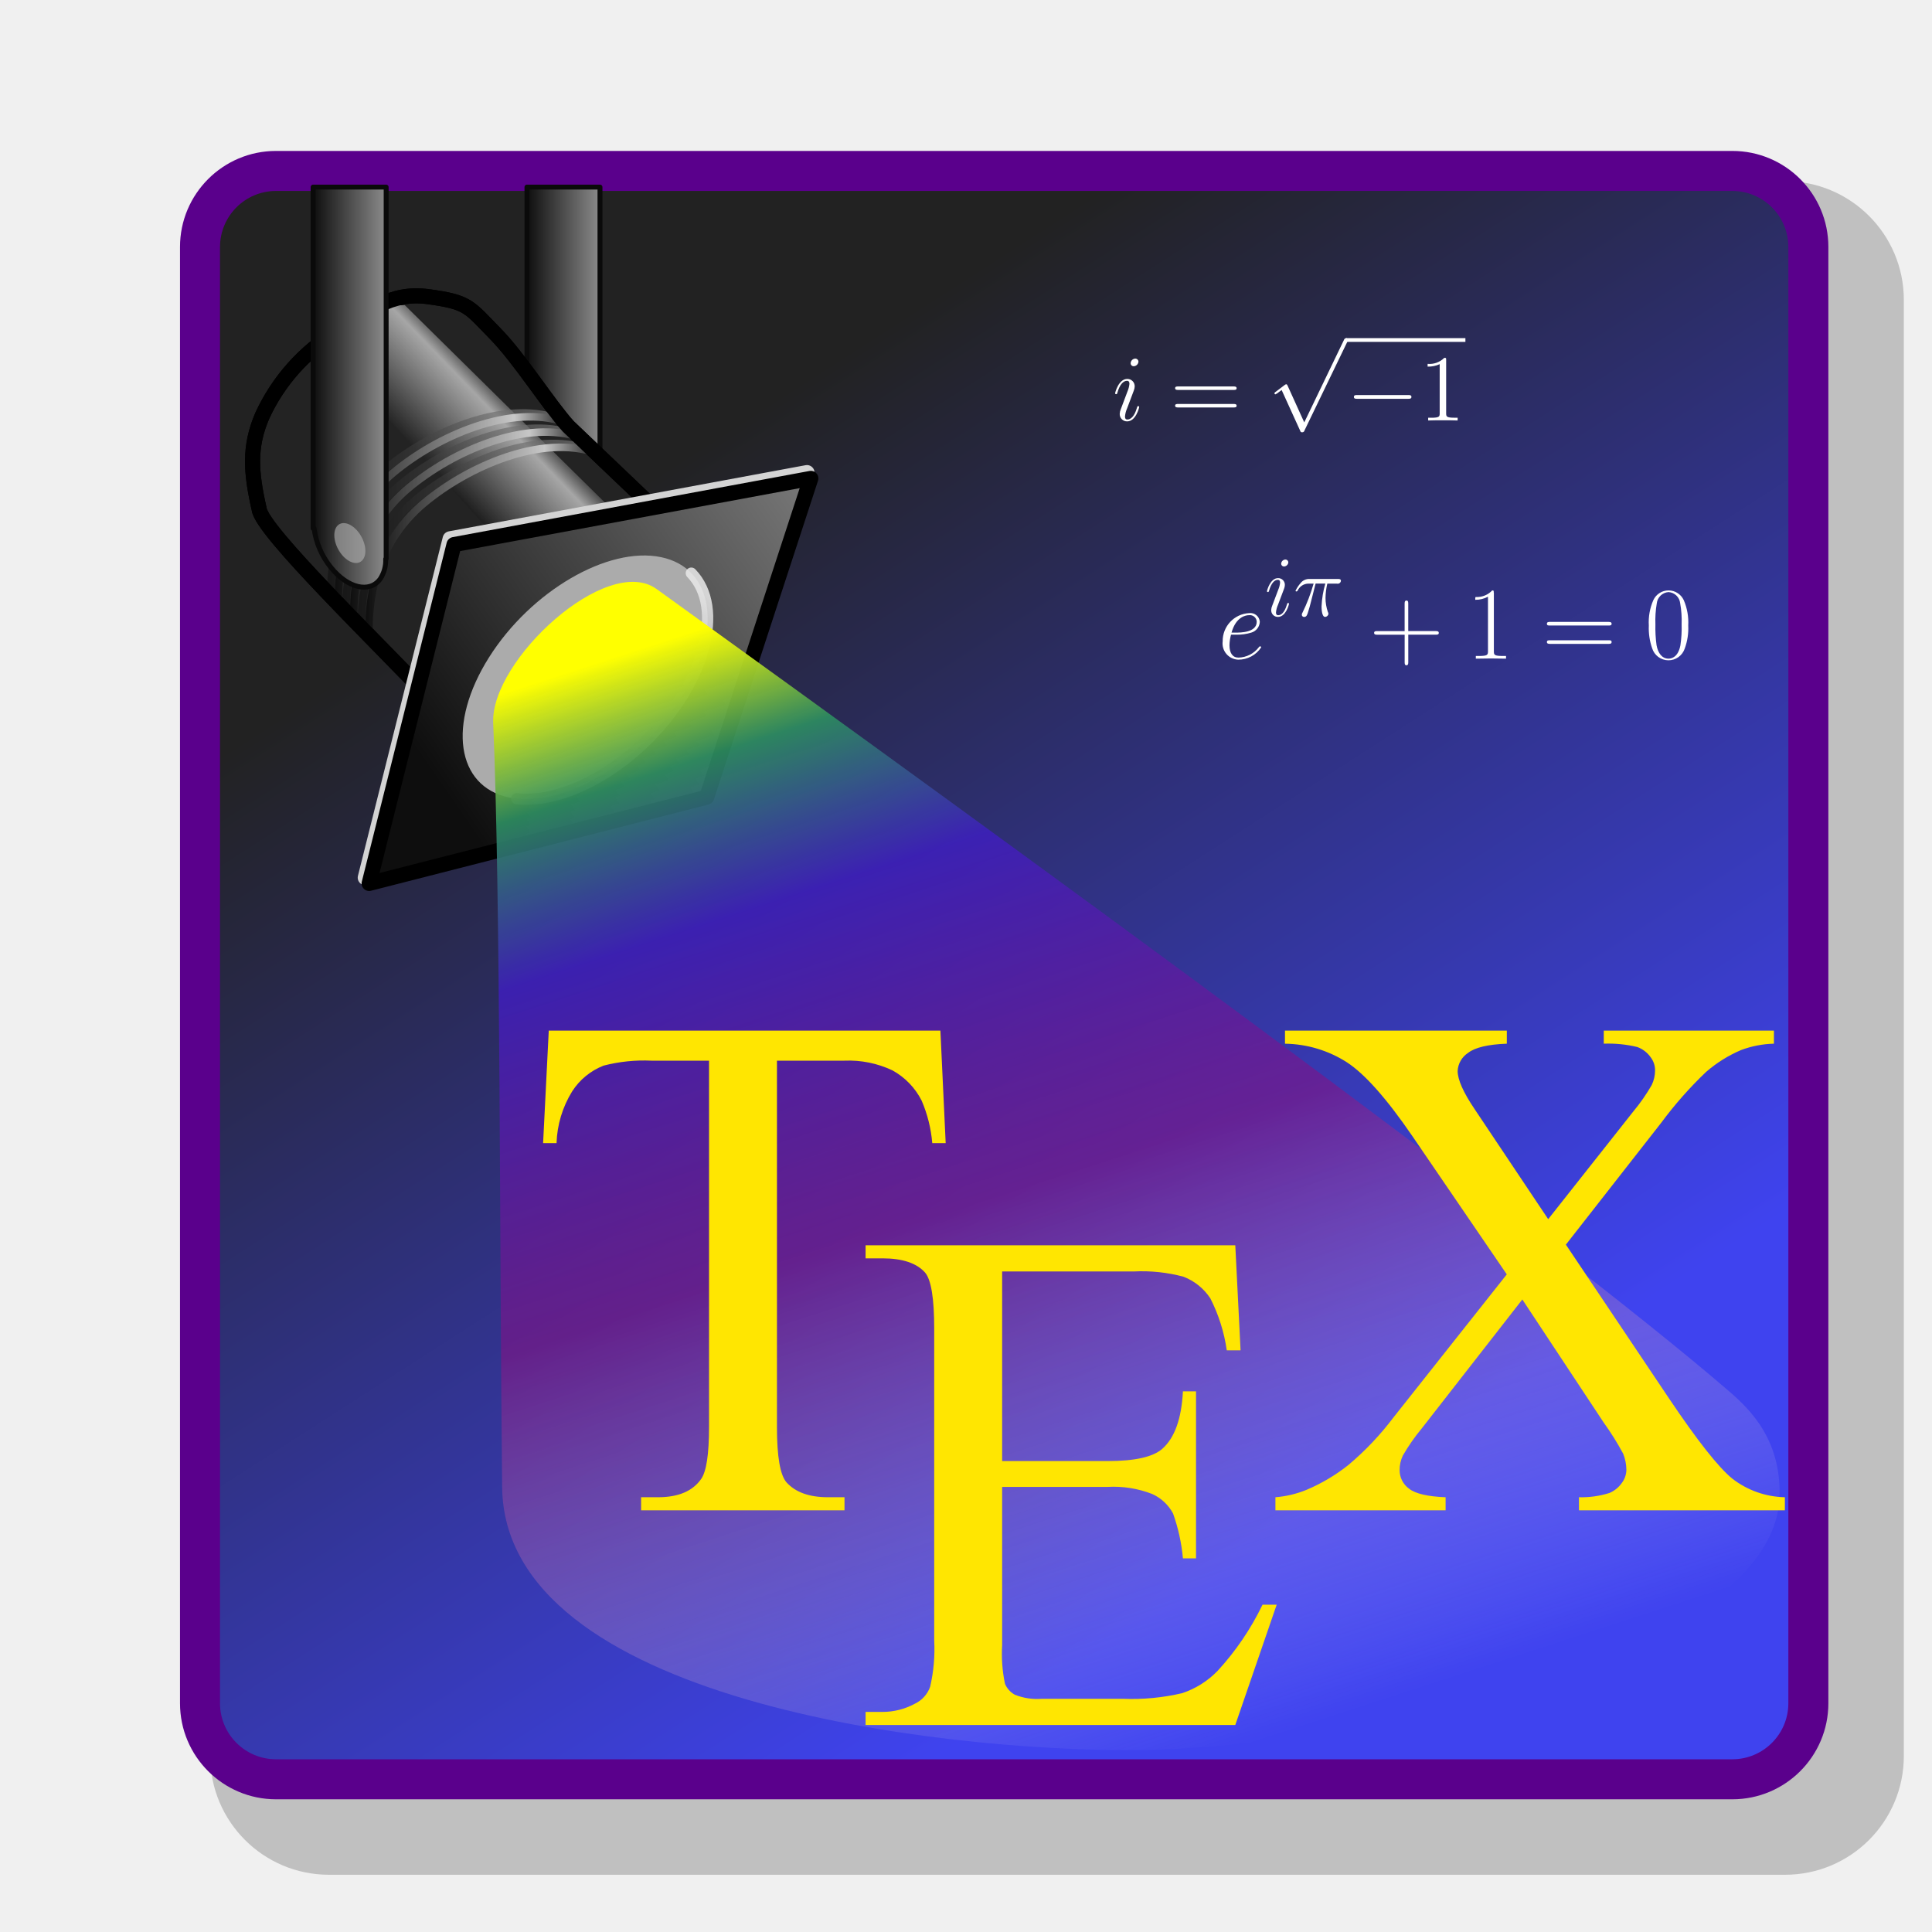
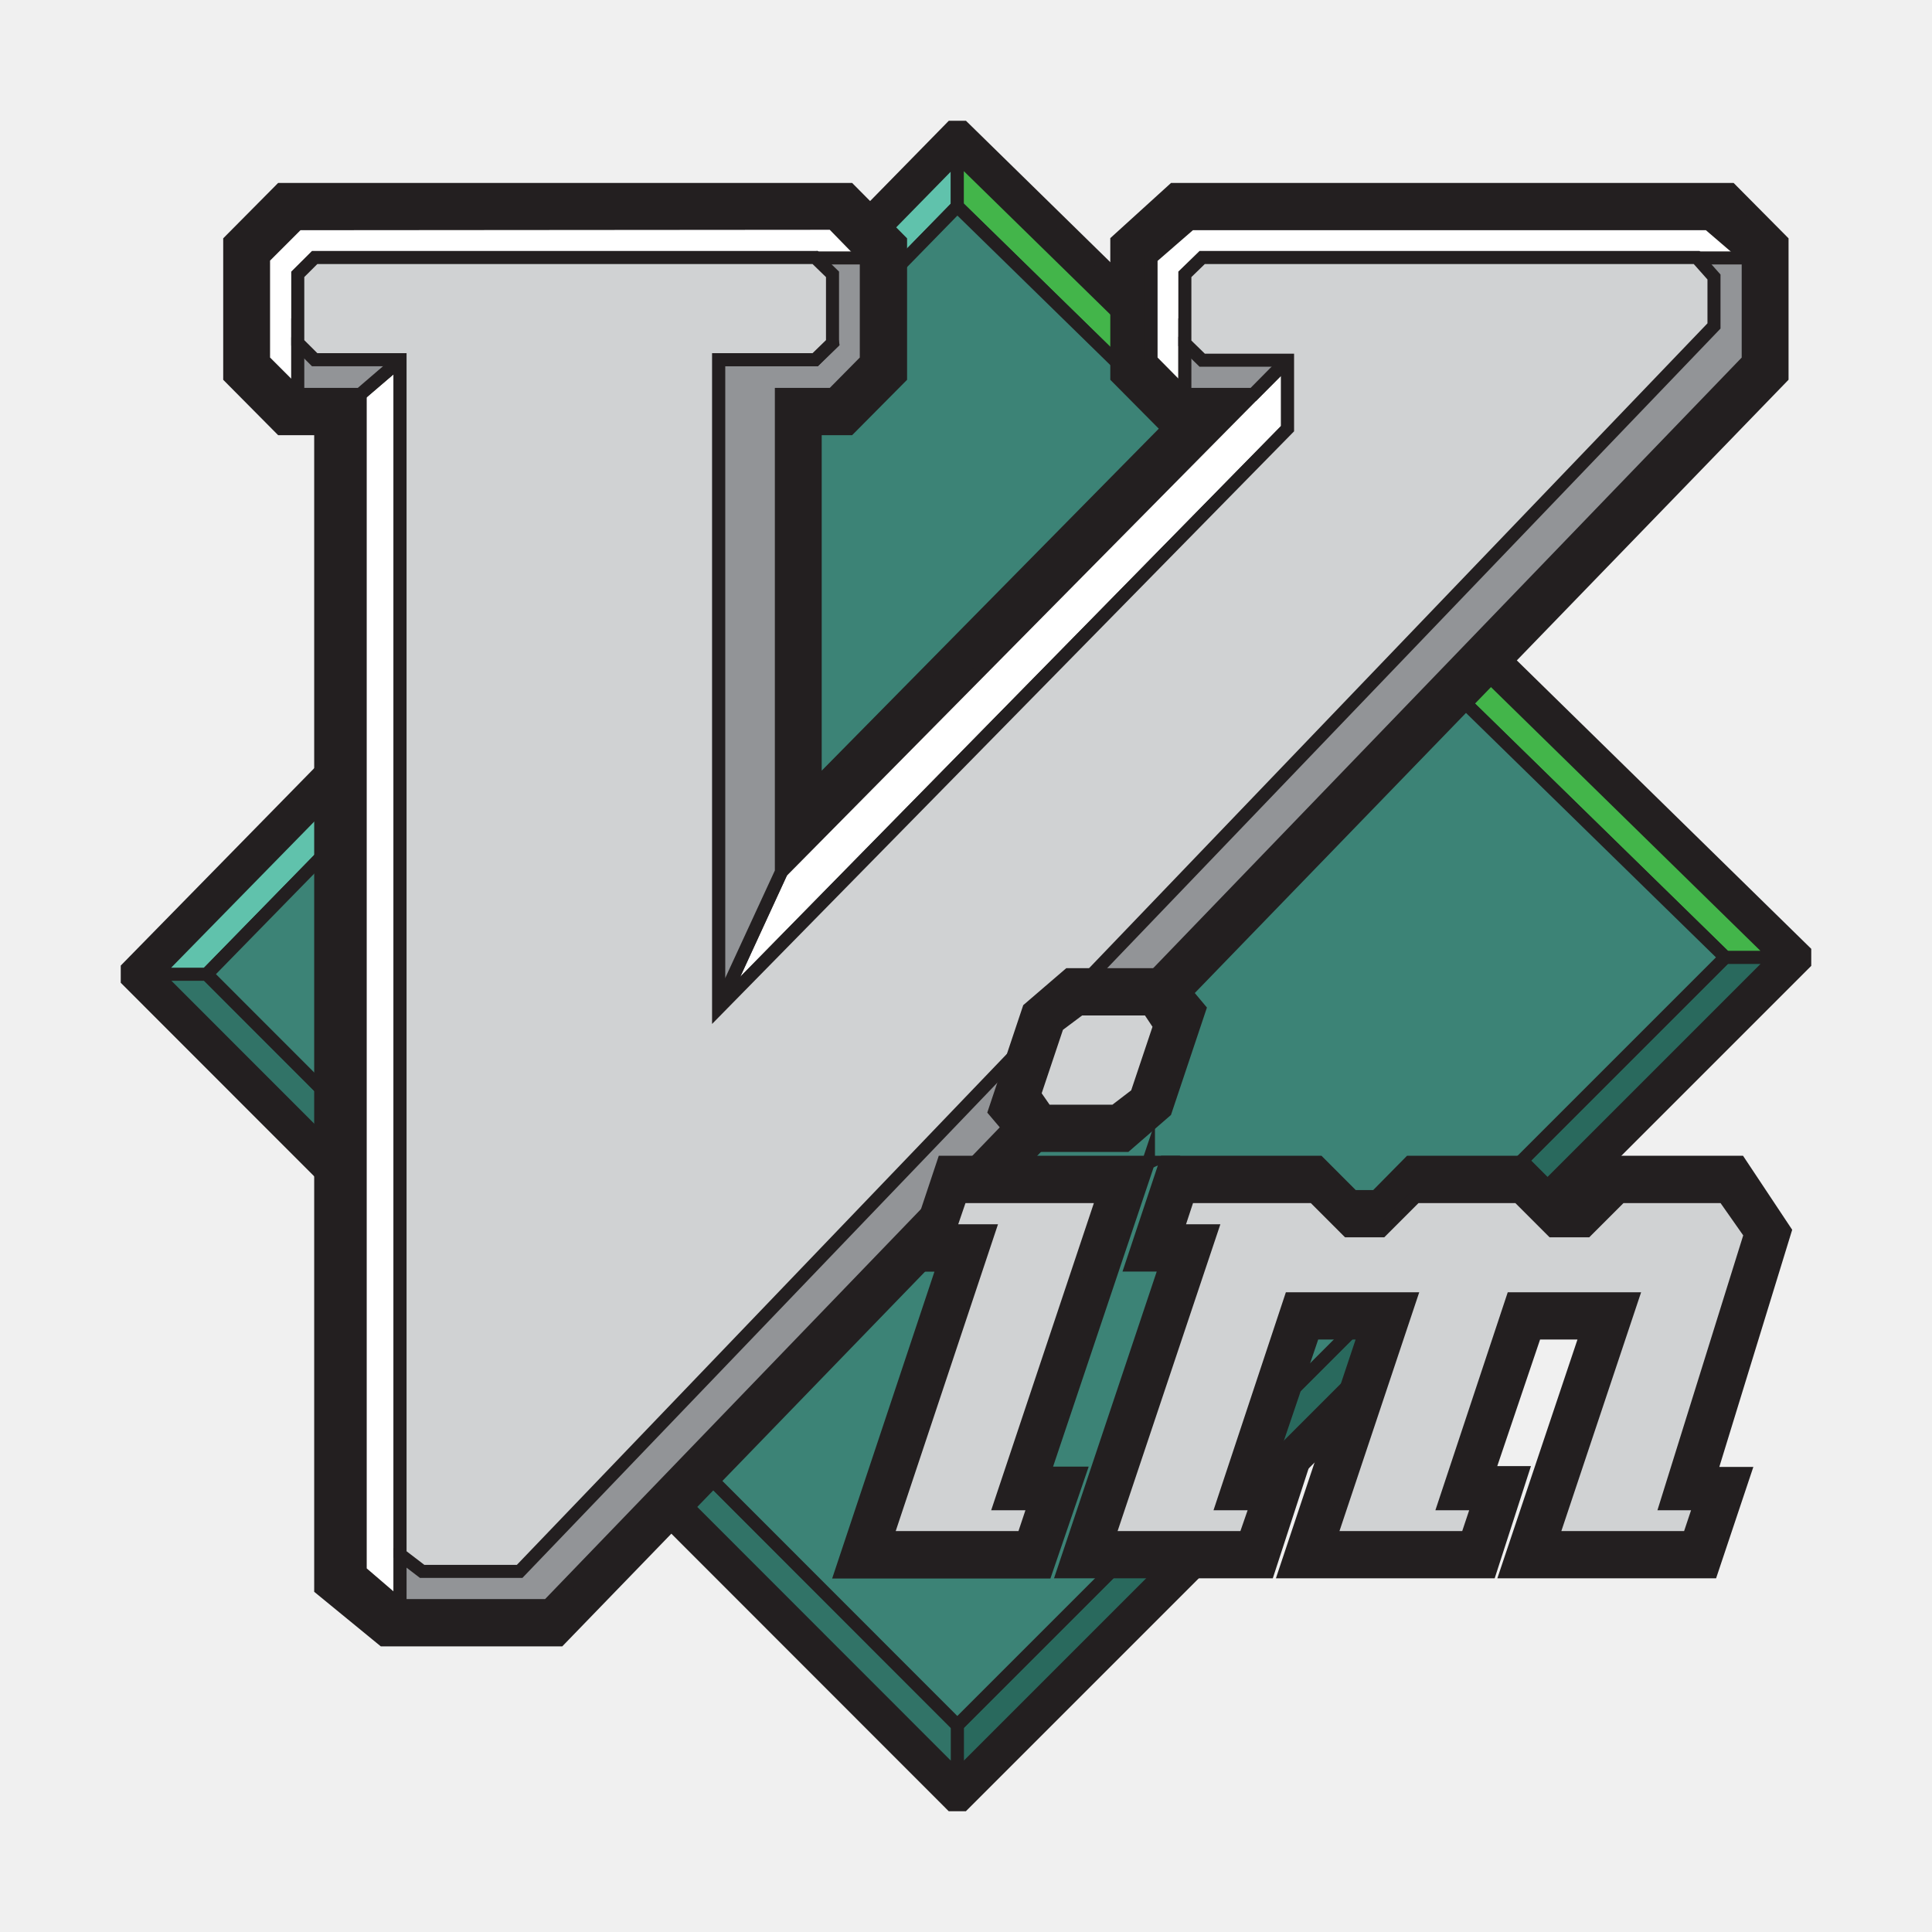
- <svg xmlns="http://www.w3.org/2000/svg" xmlns:xlink="http://www.w3.org/1999/xlink" viewBox="0 0 256 256">
+ <svg xmlns="http://www.w3.org/2000/svg" viewBox="0 0 32 32">
  <defs>
-     <linearGradient id="c" x1="-88.511" x2="-.398" y1="462.614" y2="325.457" data-name="Degradado sin nombre" gradientTransform="matrix(1 0 0 -1 178 524)" gradientUnits="userSpaceOnUse">
-       <stop offset="0" stop-color="#222" />
-       <stop offset="1" stop-color="#3f43ef" />
-     </linearGradient>
-     <linearGradient id="a" x1="-67.906" x2="-58.344" y1="346.681" y2="346.681" data-name="Degradado sin nombre 2" gradientTransform="matrix(1.012 0 0 -1.012 138.546 402.14)" gradientUnits="userSpaceOnUse">
-       <stop offset="0" stop-color="#0e0e0e" />
-       <stop offset="1" stop-color="#8b8b8b" />
-     </linearGradient>
-     <linearGradient id="b" x1="-50.881" x2="-40.032" y1="335.245" y2="344.336" data-name="Degradado sin nombre 3" gradientTransform="matrix(1.132 -.073 -.074 -1.12 140.081 436.037)" gradientUnits="userSpaceOnUse">
-       <stop offset="0" stop-color="#0e0e0e" />
-       <stop offset=".765" stop-color="#c7c7c7" />
-       <stop offset="1" stop-color="#151515" />
-     </linearGradient>
-     <linearGradient xlink:href="#a" id="d" x1="-64.1" x2="-33.368" y1="329.681" y2="329.681" data-name="Degradado sin nombre 4" gradientTransform="matrix(1.012 0 0 -1.012 110.21 402.14)" />
-     <linearGradient xlink:href="#b" id="e" x1="-64.1" x2="-33.368" y1="329.681" y2="329.681" data-name="Degradado sin nombre 5" gradientTransform="matrix(1.012 0 0 -1.012 111.232 402.651)" />
-     <linearGradient xlink:href="#a" id="f" x1="-64.1" x2="-33.368" y1="329.681" y2="329.681" data-name="Degradado sin nombre 6" gradientTransform="matrix(1.012 0 0 -1.012 112.234 404.164)" />
-     <linearGradient xlink:href="#b" id="g" x1="-64.1" x2="-33.368" y1="329.681" y2="329.681" data-name="Degradado sin nombre 7" gradientTransform="matrix(1.012 0 0 -1.012 113.256 404.675)" />
-     <linearGradient xlink:href="#a" id="h" x1="-64.1" x2="-33.368" y1="329.681" y2="329.681" data-name="Degradado sin nombre 8" gradientTransform="matrix(1.012 0 0 -1.012 108.186 400.116)" />
-     <linearGradient xlink:href="#b" id="i" x1="-64.1" x2="-33.368" y1="329.681" y2="329.681" data-name="Degradado sin nombre 9" gradientTransform="matrix(1.012 0 0 -1.012 109.208 400.627)" />
-     <linearGradient xlink:href="#a" id="j" x1="-96.767" x2="-37.935" y1="305.194" y2="347.62" data-name="Degradado sin nombre 10" gradientTransform="matrix(1.012 0 0 -1.052 155.19 423.557)" />
-     <linearGradient xlink:href="#a" id="k" x1="-96.767" x2="-37.935" y1="305.194" y2="347.62" data-name="Degradado sin nombre 11" gradientTransform="matrix(1.012 0 0 -1.052 155.701 424.324)" />
-     <linearGradient xlink:href="#a" id="l" x1="-67.906" x2="-58.344" y1="346.681" y2="346.681" data-name="Degradado sin nombre 12" gradientTransform="matrix(1.012 0 0 -1.012 110.21 402.14)" />
-     <linearGradient id="m" x1="-91.409" x2="-64.912" y1="317.154" y2="310.025" data-name="Degradado sin nombre 13" gradientTransform="matrix(.73 -1.158 -1.086 -.224 479.366 74.079)" gradientUnits="userSpaceOnUse">
-       <stop offset="0" stop-color="#525252" />
-       <stop offset="1" stop-color="#e8e8e8" />
-     </linearGradient>
-     <linearGradient id="n" x1="35.835" x2="481.281" y1="415.298" y2="-362.742" data-name="Degradado sin nombre 14" gradientTransform="matrix(.292 0 0 -.166 39.275 166.323)" gradientUnits="userSpaceOnUse">
-       <stop offset="0" stop-color="#ff0" />
-       <stop offset=".1" stop-color="#2d8e61" stop-opacity=".906" />
-       <stop offset=".229" stop-color="#3f1ec2" stop-opacity=".816" />
-       <stop offset=".511" stop-color="#7f1486" stop-opacity=".636" />
-       <stop offset="1" stop-color="#fff" stop-opacity="0" />
-     </linearGradient>
+     <clipPath id="a">
+       <polygon points="2 2 30 2 30 30 2 30 2 2 2 2" style="fill:none;clip-rule:evenodd" />
+     </clipPath>
  </defs>
-   <path d="M43.575 24a15.74 15.74 0 0 0-15.723 15.723v192.969a15.741 15.741 0 0 0 15.723 15.724h192.969a15.742 15.742 0 0 0 15.724-15.724V39.723A15.741 15.741 0 0 0 236.544 24H43.575Z" opacity=".2" style="isolation:isolate" />
-   <path fill="#5a008c" d="M242.268 225.692a12.725 12.725 0 0 1-12.724 12.724H36.575a12.724 12.724 0 0 1-12.723-12.724V32.723A12.723 12.723 0 0 1 36.575 20h192.969a12.724 12.724 0 0 1 12.724 12.723v192.969Z" />
-   <path fill="url(#c)" d="M36.575 25.3a7.431 7.431 0 0 0-7.422 7.422v192.97a7.43 7.43 0 0 0 7.422 7.422h192.969a7.43 7.43 0 0 0 7.422-7.422V32.723a7.43 7.43 0 0 0-7.422-7.422H36.575Z" />
-   <path fill="none" d="M256 256H0V0h256v256Z" />
-   <path fill="url(#a)" stroke="#0a0a0a" stroke-linecap="round" stroke-linejoin="round" stroke-width=".651" d="M69.825 24.789v45.224h.127a10.265 10.265 0 0 0 2.214 5.155c2.229 2.782 5.149 3.471 6.546 1.55a4.437 4.437 0 0 0 .727-2.657h.061V24.789h-9.675Z" />
-   <path fill="#b6b6b6" d="M80.486 74.134c-.6.83-1.874.529-2.837-.673S76.394 70.61 77 69.78s1.874-.529 2.837.673 1.253 2.847.649 3.681Z" opacity=".579" style="isolation:isolate" />
-   <path fill="#232323" stroke="#000" stroke-linecap="round" stroke-linejoin="round" stroke-width="2" d="M34.346 67.479c-1.111-4.891-1.371-8.267.411-12.4a25.444 25.444 0 0 1 9.833-11.066c4.243-2.751 7.081-5.391 12.173-4.7 5.335.725 5.336 1.3 8.882 4.918C68.851 47.5 72.7 53.629 75.3 56.5l15.27 14.554c-3.1-.269-16.013 3.167-19.818 5.38-7.443 8.365-9.5 9.729-12.4 17.52-8.6-9.082-23.588-23.53-24.009-26.478h0Z" />
-   <path fill="url(#b)" d="m53.64 40.435 31.341 30.921c-6.369 1.484-10.854 2.844-14.225 5.432L42.5 45.7c1.691-.8 4.379-3.368 5.477-4.047s2.052-.583 3.376-1.071c1.045-.385.923-.06 2.288-.148Z" opacity=".8" style="isolation:isolate" />
-   <path fill="none" stroke="url(#d)" d="M45.846 80.769c.018-9.412 4.618-14.408 7.275-16.627 5.852-4.887 15.637-9.184 22.814-6.653" opacity=".579" style="isolation:isolate" />
-   <path fill="none" stroke="url(#e)" d="M46.869 81.28c.018-9.412 4.618-14.408 7.275-16.627C59.995 59.766 69.78 55.469 76.958 58" />
-   <path fill="none" stroke="url(#f)" d="M47.87 82.793c.018-9.412 4.618-14.408 7.275-16.627 5.855-4.887 15.637-9.184 22.814-6.654" opacity=".579" style="isolation:isolate" />
-   <path fill="none" stroke="url(#g)" d="M48.893 83.3c.018-9.412 4.618-14.408 7.275-16.627 5.852-4.887 15.637-9.184 22.814-6.653" />
-   <path fill="none" stroke="url(#h)" d="M43.822 78.745c.018-9.412 4.618-14.408 7.278-16.627 5.852-4.887 15.637-9.184 22.814-6.653" opacity=".579" style="isolation:isolate" />
-   <path fill="none" stroke="url(#i)" d="M44.845 79.256c.018-9.412 4.618-14.408 7.275-16.627 5.852-4.887 15.637-9.184 22.814-6.653" />
-   <path fill="none" stroke="#000" stroke-linecap="round" stroke-linejoin="round" stroke-width="2" d="M34.346 67.479c-1.111-4.891-1.371-8.267.411-12.4a25.444 25.444 0 0 1 9.833-11.066c4.243-2.751 7.081-5.391 12.173-4.7 5.335.725 5.336 1.3 8.882 4.918C68.851 47.5 72.7 53.629 75.3 56.5l15.27 14.554c-3.1-.269-16.013 3.167-19.818 5.38-7.443 8.365-9.5 9.729-12.4 17.52-8.6-9.082-23.588-23.53-24.009-26.478h0Z" />
-   <path fill="url(#j)" stroke="#d4d4d4" stroke-linecap="round" stroke-linejoin="round" stroke-width="2" d="m59.647 71.391 47.28-8.768-13.8 42.245L48.4 116.293Z" />
-   <path fill="url(#k)" stroke="#000" stroke-linecap="round" stroke-linejoin="round" stroke-width="2" d="m60.158 72.158 47.28-8.768-13.8 42.245-44.725 11.425 11.245-44.9h0Z" />
-   <path fill="#ababab" d="M87.579 73.823c7.042 1.452 8.254 9.762 2.708 18.561s-15.751 14.754-22.793 13.3-8.254-9.762-2.708-18.561 15.752-14.752 22.793-13.3Z" />
-   <path fill="url(#l)" stroke="#0a0a0a" stroke-linecap="round" stroke-linejoin="round" stroke-width=".651" d="M41.489 24.789v45.224h.127a10.265 10.265 0 0 0 2.214 5.155c2.229 2.782 5.149 3.471 6.546 1.55a4.437 4.437 0 0 0 .727-2.657h.063V24.789h-9.677Z" />
-   <path fill="#b6b6b6" d="M48.1 74.134c-.6.83-1.874.529-2.837-.673s-1.255-2.85-.651-3.68 1.874-.529 2.837.673 1.257 2.846.651 3.68Z" opacity=".579" style="isolation:isolate" />
-   <path fill="#ababab" stroke="url(#m)" stroke-linecap="round" stroke-linejoin="round" stroke-width="1.486" d="M91.6 75.944c4.474 4.62 1.805 14.549-5.962 22.176-5.37 5.274-12.033 8.268-17.172 7.717" opacity=".867" style="isolation:isolate" />
-   <path fill="url(#n)" d="M150.4 231.9c26.156-.142 85.156-11.552 85.407-33.888.08-7.128-3.619-11.005-6.634-13.608C204.464 163.074 134.939 112.616 87 78.048c-6.586-4.748-22 9.435-21.649 17.731.984 22.99.83 69.513 1.185 101.288.316 28.274 57.711 34.978 83.866 34.836Z" />
-   <g fill="#fff">
-     <path d="M163.842 84.1a6.318 6.318 0 0 0 1.956-.274 1.558 1.558 0 0 0 1.135-1.436 1.257 1.257 0 0 0-1.423-1.149 3.7 3.7 0 0 0-3.5 3.734 2.156 2.156 0 0 0 2.065 2.435 3.624 3.624 0 0 0 3.037-1.628.161.161 0 0 0-.137-.15.289.289 0 0 0-.178.137 3.5 3.5 0 0 1-2.695 1.368c-.78 0-1.19-.616-1.19-1.628a5.6 5.6 0 0 1 .205-1.409h.725Zm-.657-.274c.588-2.106 1.888-2.312 2.325-2.312a.9.9 0 0 1 1.012.875c0 1.436-2.189 1.436-2.763 1.436h-.574ZM170.8 80a.105.105 0 0 0-.114-.1c-.1 0-.114.034-.171.228-.3 1.038-.764 1.391-1.14 1.391-.137 0-.3-.034-.3-.376a3.133 3.133 0 0 1 .262-.992l.8-2.121a1.491 1.491 0 0 0 .114-.513.883.883 0 0 0-.9-.912c-1.049 0-1.471 1.653-1.471 1.745a.116.116 0 0 0 .125.1c.1 0 .114-.046.16-.205.274-.958.707-1.414 1.152-1.414.1 0 .3.011.3.376a3.06 3.06 0 0 1-.239.924l-.8 2.121a1.608 1.608 0 0 0-.137.57.88.88 0 0 0 .9.924c1.053-.005 1.459-1.67 1.459-1.746Zm-.091-5.485a.381.381 0 0 0-.388-.376.59.59 0 0 0-.559.547.368.368 0 0 0 .376.376.6.6 0 0 0 .575-.55ZM174.325 77.328h1.288a12.737 12.737 0 0 0-.5 3.022c0 .16 0 1.391.467 1.391a.457.457 0 0 0 .445-.41.487.487 0 0 0-.08-.251 5.718 5.718 0 0 1-.308-1.847 8.9 8.9 0 0 1 .239-1.9h1.277a.424.424 0 0 0 .525-.365c0-.251-.217-.251-.422-.251H173.5a1.415 1.415 0 0 0-1.174.559 4.421 4.421 0 0 0-.661 1 .1.1 0 0 0 .125.091.169.169 0 0 0 .148-.1 1.592 1.592 0 0 1 1.471-.935h.65a23.055 23.055 0 0 1-1.471 3.843.492.492 0 0 0-.091.274.291.291 0 0 0 .308.3c.331 0 .422-.3.559-.775.182-.582.182-.6.3-1.06ZM186.6 84.1h3.625c.191 0 .424 0 .424-.233s-.219-.246-.424-.246H186.6V80c0-.191 0-.424-.233-.424s-.246.219-.246.424v3.625H182.5c-.191 0-.424 0-.424.233s.219.246.424.246h3.625v3.625c0 .191 0 .424.233.424s.246-.219.246-.424V84.1ZM197.931 78.534c0-.287-.014-.3-.205-.3a2.761 2.761 0 0 1-2.106.875.166.166 0 0 0-.123.027 1.109 1.109 0 0 0-.014.342 3.48 3.48 0 0 0 1.682-.41v7.209c0 .479-.027.643-1.2.643h-.41v.356c.657-.014 1.34-.027 2-.027s1.34.014 2 .027v-.357h-.41c-1.176 0-1.2-.15-1.2-.643v-7.742ZM213.137 82.884c.205 0 .41 0 .41-.233s-.233-.246-.465-.246h-7.646c-.233 0-.465 0-.465.246s.205.233.41.233h7.756Zm-.055 2.435c.233 0 .465 0 .465-.246s-.205-.233-.41-.233h-7.756c-.205 0-.41 0-.41.233s.233.246.465.246h7.646ZM223.7 82.884a7.461 7.461 0 0 0-.588-3.351 2.221 2.221 0 0 0-4.035-.014 7.237 7.237 0 0 0-.6 3.365 8.088 8.088 0 0 0 .438 3.009 2.268 2.268 0 0 0 4.322.041 7.745 7.745 0 0 0 .463-3.05Zm-2.613 4.391c-.875 0-1.4-.752-1.587-1.792a17.1 17.1 0 0 1-.15-2.749 13.338 13.338 0 0 1 .178-2.763 1.681 1.681 0 0 1 1.559-1.518 1.658 1.658 0 0 1 1.546 1.491 13.06 13.06 0 0 1 .191 2.79 15.466 15.466 0 0 1-.164 2.79c-.291 1.491-1.098 1.751-1.577 1.751Z" />
+   <polygon points="29.989 15.856 15.856 2.011 2.011 16.136 15.856 29.989 29.989 15.856 29.989 15.856" style="fill:#231f20;fill-rule:evenodd" />
+   <g style="clip-path:url(#a)">
+     <polygon points="29.989 15.856 15.856 2.011 2.011 16.136 15.856 29.989 29.989 15.856 29.989 15.856" style="fill:none;stroke:#231f20;stroke-miterlimit:10;stroke-width:0.216px" />
  </g>
-   <g fill="#fff">
-     <path d="M150.951 53.928a.115.115 0 0 0-.125-.112c-.112 0-.125.037-.187.25-.324 1.135-.836 1.522-1.247 1.522-.15 0-.324-.037-.324-.412a3.428 3.428 0 0 1 .287-1.085l.873-2.32a1.631 1.631 0 0 0 .125-.561.967.967 0 0 0-.986-1c-1.148 0-1.609 1.809-1.609 1.909a.127.127 0 0 0 .137.112c.112 0 .125-.05.175-.225.3-1.048.773-1.547 1.26-1.547.112 0 .324.012.324.412a3.348 3.348 0 0 1-.262 1.01l-.873 2.32a1.76 1.76 0 0 0-.15.624.963.963 0 0 0 .986 1.01c1.145.002 1.596-1.819 1.596-1.907Zm-.1-6a.417.417 0 0 0-.424-.412.645.645 0 0 0-.611.6.4.4 0 0 0 .412.412.658.658 0 0 0 .624-.6ZM163.458 51.67c.175 0 .4 0 .4-.225s-.212-.237-.4-.237h-7.348c-.175 0-.4 0-.4.225s.212.237.4.237h7.348Zm0 2.32c.175 0 .4 0 .4-.225s-.212-.237-.4-.237h-7.348c-.175 0-.4 0-.4.225s.212.237.4.237h7.348ZM172.821 55.97l-2.2-4.853c-.087-.2-.15-.2-.187-.2a.382.382 0 0 0-.212.1l-1.185.9a.256.256 0 0 0-.162.2.127.127 0 0 0 .125.137 1.672 1.672 0 0 0 .424-.274c.075-.062.262-.2.4-.3l2.458 5.4a.233.233 0 0 0 .262.2.3.3 0 0 0 .312-.249l5.666-11.731a.552.552 0 0 0 .087-.249.25.25 0 0 0-.25-.25.35.35 0 0 0-.287.262Z" />
-     <path d="M178.364 44.804h15.81v.499h-15.81zM186.585 52.843c.212 0 .437 0 .437-.249s-.225-.25-.437-.25h-6.749c-.212 0-.437 0-.437.25s.225.249.437.249h6.749ZM191.623 47.716c0-.287 0-.3-.249-.3a2.768 2.768 0 0 1-2.208.8v.362a3.6 3.6 0 0 0 1.6-.324v6.5c0 .449-.037.6-1.135.6h-.391v.362c.337-.025 1.547-.025 1.959-.025s1.609 0 1.946.025v-.366h-.387c-1.1 0-1.135-.15-1.135-.6v-7.034Z" />
-   </g>
-   <g fill="#ffe601" style="isolation:isolate">
-     <path d="m124.608 136.56.7 14.907h-1.778a18.037 18.037 0 0 0-1.406-5.626 9.423 9.423 0 0 0-3.867-4.008 13.491 13.491 0 0 0-6.352-1.289h-8.954v48.565q0 5.861 1.266 7.313 1.781 1.969 5.484 1.969h2.2v1.734H84.949v-1.734H87.2q4.031 0 5.719-2.437 1.031-1.5 1.031-6.845v-48.565h-7.641a21.307 21.307 0 0 0-6.329.656 8.686 8.686 0 0 0-4.172 3.422 13.848 13.848 0 0 0-2.062 6.845h-1.782l.75-14.907h51.894Z" />
-     <path d="M132.789 168.475V193.6h13.969q5.438 0 7.268-1.641 2.435-2.156 2.719-7.595h1.734v22.127h-1.734a24.287 24.287 0 0 0-1.312-5.954 5.868 5.868 0 0 0-2.766-2.578 14.137 14.137 0 0 0-5.908-.937h-13.97v20.954a19.472 19.472 0 0 0 .375 5.134 2.948 2.948 0 0 0 1.313 1.453 7.971 7.971 0 0 0 3.563.539h10.78a29.226 29.226 0 0 0 7.83-.75 11.675 11.675 0 0 0 4.688-2.953 36.059 36.059 0 0 0 5.953-8.767h1.875l-5.484 15.938h-48.988v-1.734h2.25a8.917 8.917 0 0 0 4.266-1.078 3.943 3.943 0 0 0 2.039-2.25 22.089 22.089 0 0 0 .539-6.142v-41.3q0-6.047-1.219-7.453-1.687-1.875-5.625-1.875h-2.25v-1.734h48.988l.7 13.923h-1.828a21.981 21.981 0 0 0-2.18-6.892 7.491 7.491 0 0 0-3.539-2.859 21.241 21.241 0 0 0-6.609-.7h-17.437ZM207.488 164.921l13.642 20.345q5.67 8.438 8.414 10.665a11.768 11.768 0 0 0 6.962 2.461v1.734h-27.283v-1.734a12.334 12.334 0 0 0 4.031-.562 3.84 3.84 0 0 0 1.617-1.289 2.961 2.961 0 0 0 .633-1.758 5.888 5.888 0 0 0-.422-2.157 36.945 36.945 0 0 0-2.582-4.126l-10.782-16.313-13.31 17.063a25.7 25.7 0 0 0-2.531 3.634 4.481 4.481 0 0 0-.422 1.9 3.023 3.023 0 0 0 1.266 2.484q1.266.984 4.829 1.125v1.734H169v-1.734a13.783 13.783 0 0 0 4.125-.984 23.923 23.923 0 0 0 5.532-3.281 38.656 38.656 0 0 0 6-6.329l15-18.938-12.517-18.329q-5.109-7.455-8.672-9.774a15.594 15.594 0 0 0-8.2-2.461v-1.737h29.393v1.734q-3.751.141-5.133 1.219a3.044 3.044 0 0 0-1.383 2.391q0 1.734 2.25 5.063l9.75 14.579 11.3-14.3a24.508 24.508 0 0 0 2.414-3.469 4.434 4.434 0 0 0 .445-1.922 2.812 2.812 0 0 0-.562-1.734 3.756 3.756 0 0 0-1.781-1.383 16.3 16.3 0 0 0-4.453-.445v-1.733h22.548v1.734a13.3 13.3 0 0 0-4.359.844 17.547 17.547 0 0 0-4.641 2.906 52.35 52.35 0 0 0-5.954 6.751Z" />
-   </g>
+   <polygon points="28.575 15.856 29.422 15.856 15.856 29.422 15.856 28.575 28.575 15.856 28.575 15.856" style="fill:#29695d;fill-rule:evenodd" />
+   <polygon points="28.575 15.856 29.422 15.856 15.856 29.422 15.856 28.575 28.575 15.856 28.575 15.856" style="fill:none;stroke:#231f20;stroke-miterlimit:10;stroke-width:0.216px" />
+   <polygon points="2.578 16.136 3.425 16.136 15.856 28.575 15.856 29.422 2.578 16.136 2.578 16.136" style="fill:#317367;fill-rule:evenodd" />
+   <polygon points="2.578 16.136 3.425 16.136 15.856 28.575 15.856 29.422 2.578 16.136 2.578 16.136" style="fill:none;stroke:#231f20;stroke-miterlimit:10;stroke-width:0.216px" />
+   <polygon points="15.856 3.418 15.856 2.578 2.578 16.136 3.425 16.136 15.856 3.418 15.856 3.418" style="fill:#60c2ac;fill-rule:evenodd" />
+   <polygon points="15.856 3.418 15.856 2.578 2.578 16.136 3.425 16.136 15.856 3.418 15.856 3.418" style="fill:none;stroke:#231f20;stroke-miterlimit:10;stroke-width:0.216px" />
+   <polygon points="15.856 2.578 15.856 3.418 28.575 15.856 29.422 15.856 15.856 2.578 15.856 2.578" style="fill:#43b54a;fill-rule:evenodd" />
+   <polygon points="15.856 2.578 15.856 3.418 28.575 15.856 29.422 15.856 15.856 2.578 15.856 2.578" style="fill:none;stroke:#231f20;stroke-miterlimit:10;stroke-width:0.216px" />
+   <polygon points="15.856 28.575 28.575 15.856 15.856 3.418 3.425 16.136 15.856 28.575 15.856 28.575" style="fill:#3c8376;fill-rule:evenodd" />
+   <polygon points="15.856 28.575 28.575 15.856 15.856 3.418 3.425 16.136 15.856 28.575 15.856 28.575" style="fill:none;stroke:#231f20;stroke-miterlimit:10;stroke-width:0.216px" />
+   <polygon points="18.498 6.246 19.345 7.1 13.502 13.028 13.502 7.1 14.069 7.1 14.916 6.246 14.916 3.992 14.069 3.138 4.652 3.138 3.805 3.992 3.805 6.246 4.652 7.1 5.312 7.1 5.312 26.314 6.346 27.161 9.267 27.161 29.516 6.246 29.516 3.992 28.669 3.138 19.438 3.138 18.498 3.992 18.498 6.246 18.498 6.246" style="fill:#231f20;fill-rule:evenodd" />
+   <polygon points="18.498 6.246 19.345 7.1 13.502 13.028 13.502 7.1 14.069 7.1 14.916 6.246 14.916 3.992 14.069 3.138 4.652 3.138 3.805 3.992 3.805 6.246 4.652 7.1 5.312 7.1 5.312 26.314 6.346 27.161 9.267 27.161 29.516 6.246 29.516 3.992 28.669 3.138 19.438 3.138 18.498 3.992 18.498 6.246 18.498 6.246" style="fill:none;stroke:#231f20;stroke-miterlimit:10;stroke-width:0.216px" />
+   <polygon points="4.932 6.533 4.365 5.966 4.365 4.272 4.932 3.705 13.789 3.698 14.349 4.272 13.789 4.544 13.502 4.272 4.932 5.679 4.932 6.533 4.932 6.533" style="fill:#fff;fill-rule:evenodd" />
+   <polygon points="4.932 6.533 4.365 5.966 4.365 4.272 4.932 3.705 13.789 3.698 14.349 4.272 13.789 4.544 13.502 4.272 4.932 5.679 4.932 6.533 4.932 6.533" style="fill:none;stroke:#231f20;stroke-miterlimit:10;stroke-width:0.216px" />
+   <polygon points="6.626 26.594 5.966 26.027 5.966 6.526 6.626 5.966 6.626 26.594 6.626 26.594" style="fill:#fff;fill-rule:evenodd" />
+   <polygon points="6.626 26.594 5.966 26.027 5.966 6.526 6.626 5.966 6.626 26.594 6.626 26.594" style="fill:none;stroke:#231f20;stroke-miterlimit:10;stroke-width:0.216px" />
+   <polygon points="20.759 6.533 21.326 5.966 21.326 7.1 11.902 16.703 12.942 14.442 20.759 6.533 20.759 6.533" style="fill:#fff;fill-rule:evenodd" />
+   <polygon points="20.759 6.533 21.326 5.966 21.326 7.1 11.902 16.703 12.942 14.442 20.759 6.533 20.759 6.533" style="fill:none;stroke:#231f20;stroke-miterlimit:10;stroke-width:0.216px" />
+   <polygon points="6.82 5.686 6.626 5.966 5.966 6.533 4.932 6.533 4.932 5.399 6.82 5.686 6.82 5.686" style="fill:#929497;fill-rule:evenodd" />
+   <polygon points="6.82 5.686 6.626 5.966 5.966 6.533 4.932 6.533 4.932 5.399 6.82 5.686 6.82 5.686" style="fill:none;stroke:#231f20;stroke-miterlimit:10;stroke-width:0.216px" />
+   <polygon points="12.942 6.533 12.942 14.442 11.902 16.696 11.902 5.958 13.502 5.958 13.789 5.678 13.502 4.272 14.349 4.272 14.349 5.966 13.789 6.533 12.942 6.533 12.942 6.533" style="fill:#929497;fill-rule:evenodd" />
+   <polygon points="12.942 6.533 12.942 14.442 11.902 16.696 11.902 5.958 13.502 5.958 13.789 5.678 13.502 4.272 14.349 4.272 14.349 5.966 13.789 6.533 12.942 6.533 12.942 6.533" style="fill:none;stroke:#231f20;stroke-miterlimit:10;stroke-width:0.216px" />
+   <polygon points="19.625 6.533 19.065 5.966 19.065 4.272 19.718 3.705 28.295 3.705 28.956 4.272 28.008 5.119 19.625 5.679 19.625 6.533 19.625 6.533" style="fill:#fff;fill-rule:evenodd" />
+   <polygon points="19.625 6.533 19.065 5.966 19.065 4.272 19.718 3.705 28.295 3.705 28.956 4.272 28.008 5.119 19.625 5.679 19.625 6.533 19.625 6.533" style="fill:none;stroke:#231f20;stroke-miterlimit:10;stroke-width:0.216px" />
+   <polygon points="28.956 5.966 9.074 26.594 6.626 26.594 6.626 25.747 8.42 25.747 28.295 5.399 28.008 4.272 28.956 4.272 28.956 5.966 28.956 5.966" style="fill:#929497;fill-rule:evenodd" />
+   <polygon points="28.956 5.966 9.074 26.594 6.626 26.594 6.626 25.747 8.42 25.747 28.295 5.399 28.008 4.272 28.956 4.272 28.956 5.966 28.956 5.966" style="fill:none;stroke:#231f20;stroke-miterlimit:10;stroke-width:0.216px" />
+   <polygon points="21.512 5.686 21.319 5.966 20.759 6.533 19.625 6.533 19.625 5.399 21.512 5.686 21.512 5.686" style="fill:#929497;fill-rule:evenodd" />
+   <polygon points="21.512 5.686 21.319 5.966 20.759 6.533 19.625 6.533 19.625 5.399 21.512 5.686 21.512 5.686" style="fill:none;stroke:#231f20;stroke-miterlimit:10;stroke-width:0.216px" />
+   <polygon points="11.902 16.696 11.902 5.958 13.502 5.958 13.789 5.679 13.789 4.544 13.502 4.265 5.212 4.265 4.932 4.544 4.932 5.679 5.212 5.958 6.626 5.958 6.626 25.747 6.992 26.027 8.607 26.027 28.389 5.399 28.389 4.588 28.102 4.265 19.912 4.265 19.625 4.544 19.625 5.686 19.912 5.966 21.326 5.966 21.326 7.1 11.902 16.696 11.902 16.696" style="fill:#d0d2d3;fill-rule:evenodd" />
+   <polygon points="11.902 16.696 11.902 5.958 13.502 5.958 13.789 5.679 13.789 4.544 13.502 4.265 5.212 4.265 4.932 4.544 4.932 5.679 5.212 5.958 6.626 5.958 6.626 25.747 6.992 26.027 8.607 26.027 28.389 5.399 28.389 4.588 28.102 4.265 19.912 4.265 19.625 4.544 19.625 5.686 19.912 5.966 21.326 5.966 21.326 7.1 11.902 16.696 11.902 16.696" style="fill:none;stroke:#231f20;stroke-miterlimit:10;stroke-width:0.216px" />
+   <polygon points="17.041 16.711 17.701 16.144 19.395 16.144 19.869 16.711 19.302 18.405 18.649 18.972 16.955 18.972 16.474 18.405 17.041 16.711 17.041 16.711" style="fill:#231f20;fill-rule:evenodd" />
+   <polygon points="17.041 16.711 17.701 16.144 19.395 16.144 19.869 16.711 19.302 18.405 18.649 18.972 16.955 18.972 16.474 18.405 17.041 16.711 17.041 16.711" style="fill:none;stroke:#231f20;stroke-miterlimit:10;stroke-width:0.216px" />
+   <polygon points="17.608 26.034 19.309 20.953 18.742 20.953 19.309 19.251 21.843 19.251 22.41 19.819 22.79 19.819 23.35 19.251 25.238 19.251 25.805 19.819 26.178 19.819 26.745 19.251 28.812 19.251 29.566 20.386 28.331 24.405 28.891 24.405 28.346 26.034 24.951 26.034 26.278 22.079 25.431 22.079 24.649 24.391 25.209 24.391 24.678 26.034 21.283 26.034 22.603 22.079 21.756 22.079 20.967 24.405 21.534 24.405 21.003 26.034 17.608 26.034 17.608 26.034" style="fill:#231f20;fill-rule:evenodd" />
+   <polygon points="17.608 26.034 19.309 20.953 18.742 20.953 19.309 19.251 21.843 19.251 22.41 19.819 22.79 19.819 23.35 19.251 25.238 19.251 25.805 19.819 26.178 19.819 26.745 19.251 28.812 19.251 29.566 20.386 28.331 24.405 28.891 24.405 28.346 26.034 24.951 26.034 26.278 22.079 25.431 22.079 24.649 24.391 25.209 24.391 24.678 26.034 21.283 26.034 22.603 22.079 21.756 22.079 20.967 24.405 21.534 24.405 21.003 26.034 17.608 26.034 17.608 26.034" style="fill:none;stroke:#231f20;stroke-miterlimit:10;stroke-width:0.216px" />
+   <polygon points="28.554 19.819 28.992 20.443 27.599 24.907 28.159 24.907 27.972 25.467 25.711 25.467 27.032 21.512 25.051 21.512 23.924 24.907 24.484 24.907 24.297 25.467 22.036 25.467 23.357 21.512 21.376 21.512 20.249 24.907 20.816 24.907 20.622 25.467 18.361 25.467 20.063 20.386 19.495 20.386 19.682 19.819 21.756 19.819 22.323 20.386 22.883 20.386 23.45 19.819 25.144 19.819 25.711 20.386 26.278 20.386 26.845 19.819 28.554 19.819 28.554 19.819" style="fill:#d0d2d3;fill-rule:evenodd" />
+   <polygon points="28.554 19.819 28.992 20.443 27.599 24.907 28.159 24.907 27.972 25.467 25.711 25.467 27.032 21.512 25.051 21.512 23.924 24.907 24.484 24.907 24.297 25.467 22.036 25.467 23.357 21.512 21.376 21.512 20.249 24.907 20.816 24.907 20.622 25.467 18.361 25.467 20.063 20.386 19.495 20.386 19.682 19.819 21.756 19.819 22.323 20.386 22.883 20.386 23.45 19.819 25.144 19.819 25.711 20.386 26.278 20.386 26.845 19.819 28.554 19.819 28.554 19.819" style="fill:none;stroke:#231f20;stroke-miterlimit:10;stroke-width:0.216px" />
+   <path d="M19.022,19.251,17.292,24.4h.589l-.56,1.637H13.933l1.694-5.082H15.06l3.962-1.7Zm-3.962,1.7.567-1.7h3.4l-3.962,1.7Z" style="fill:#231f20;fill-rule:evenodd" />
+   <path d="M19.022,19.251,17.292,24.4h.589l-.56,1.637H13.933l1.694-5.082H15.06l3.962-1.7Zm-3.962,1.7.567-1.7h3.4l-3.962,1.7Z" style="fill:none;stroke:#231f20;stroke-miterlimit:10;stroke-width:0.216px" />
+   <polygon points="16.947 25.467 17.134 24.907 16.567 24.907 18.268 19.819 15.914 19.819 15.72 20.386 16.38 20.386 14.686 25.467 16.947 25.467 16.947 25.467" style="fill:#d0d2d3;fill-rule:evenodd" />
+   <polygon points="16.947 25.467 17.134 24.907 16.567 24.907 18.268 19.819 15.914 19.819 15.72 20.386 16.38 20.386 14.686 25.467 16.947 25.467 16.947 25.467" style="fill:none;stroke:#231f20;stroke-miterlimit:10;stroke-width:0.216px" />
+   <polygon points="18.828 18.125 19.208 16.991 19.022 16.711 17.888 16.711 17.514 16.991 17.134 18.125 17.328 18.405 18.462 18.405 18.828 18.125 18.828 18.125" style="fill:#d0d2d3;fill-rule:evenodd" />
+   <polygon points="18.828 18.125 19.208 16.991 19.022 16.711 17.888 16.711 17.514 16.991 17.134 18.125 17.328 18.405 18.462 18.405 18.828 18.125 18.828 18.125" style="fill:none;stroke:#231f20;stroke-miterlimit:10;stroke-width:0.216px" />
</svg>
